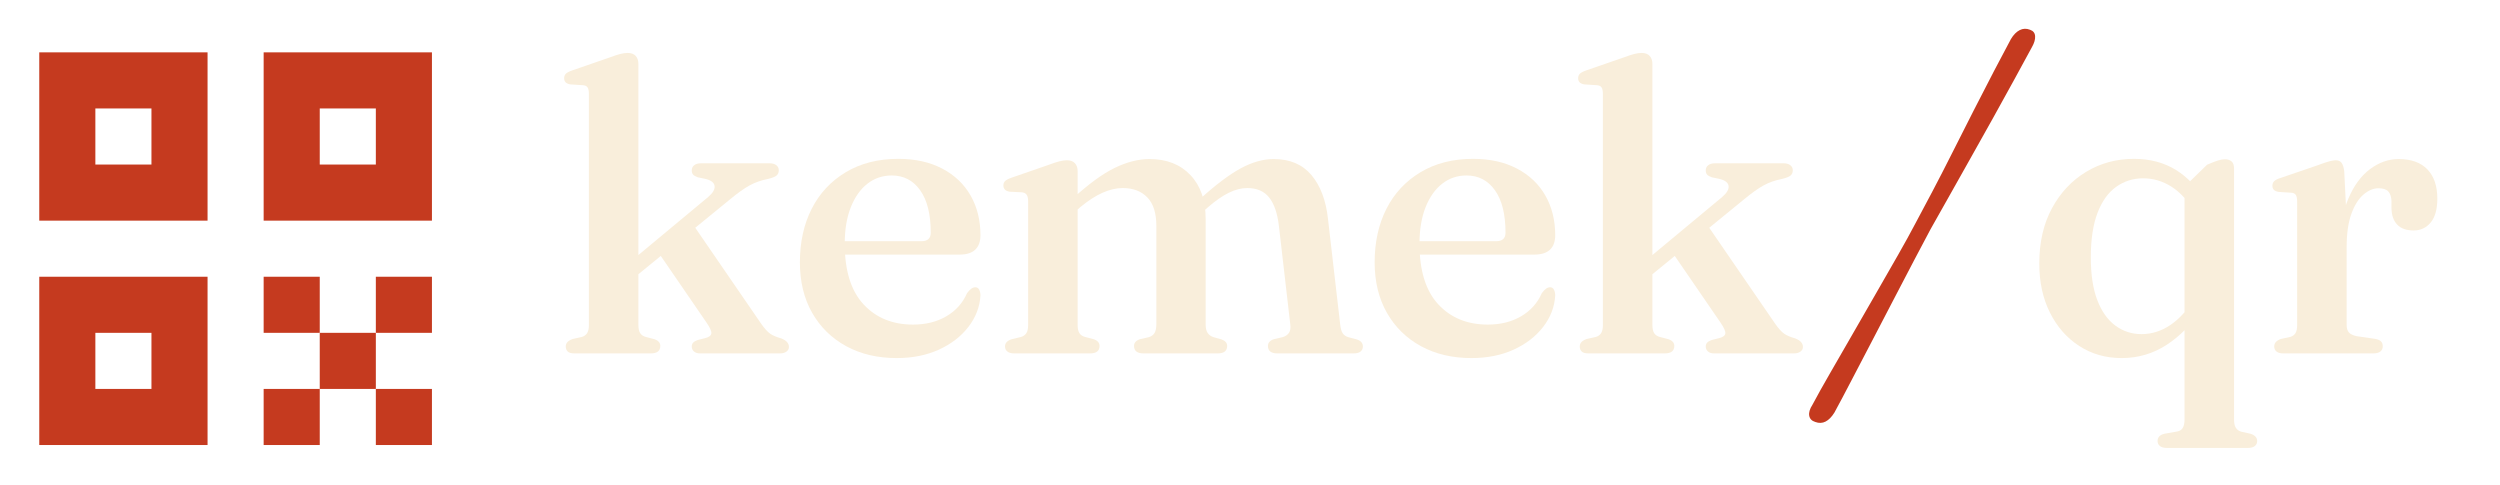
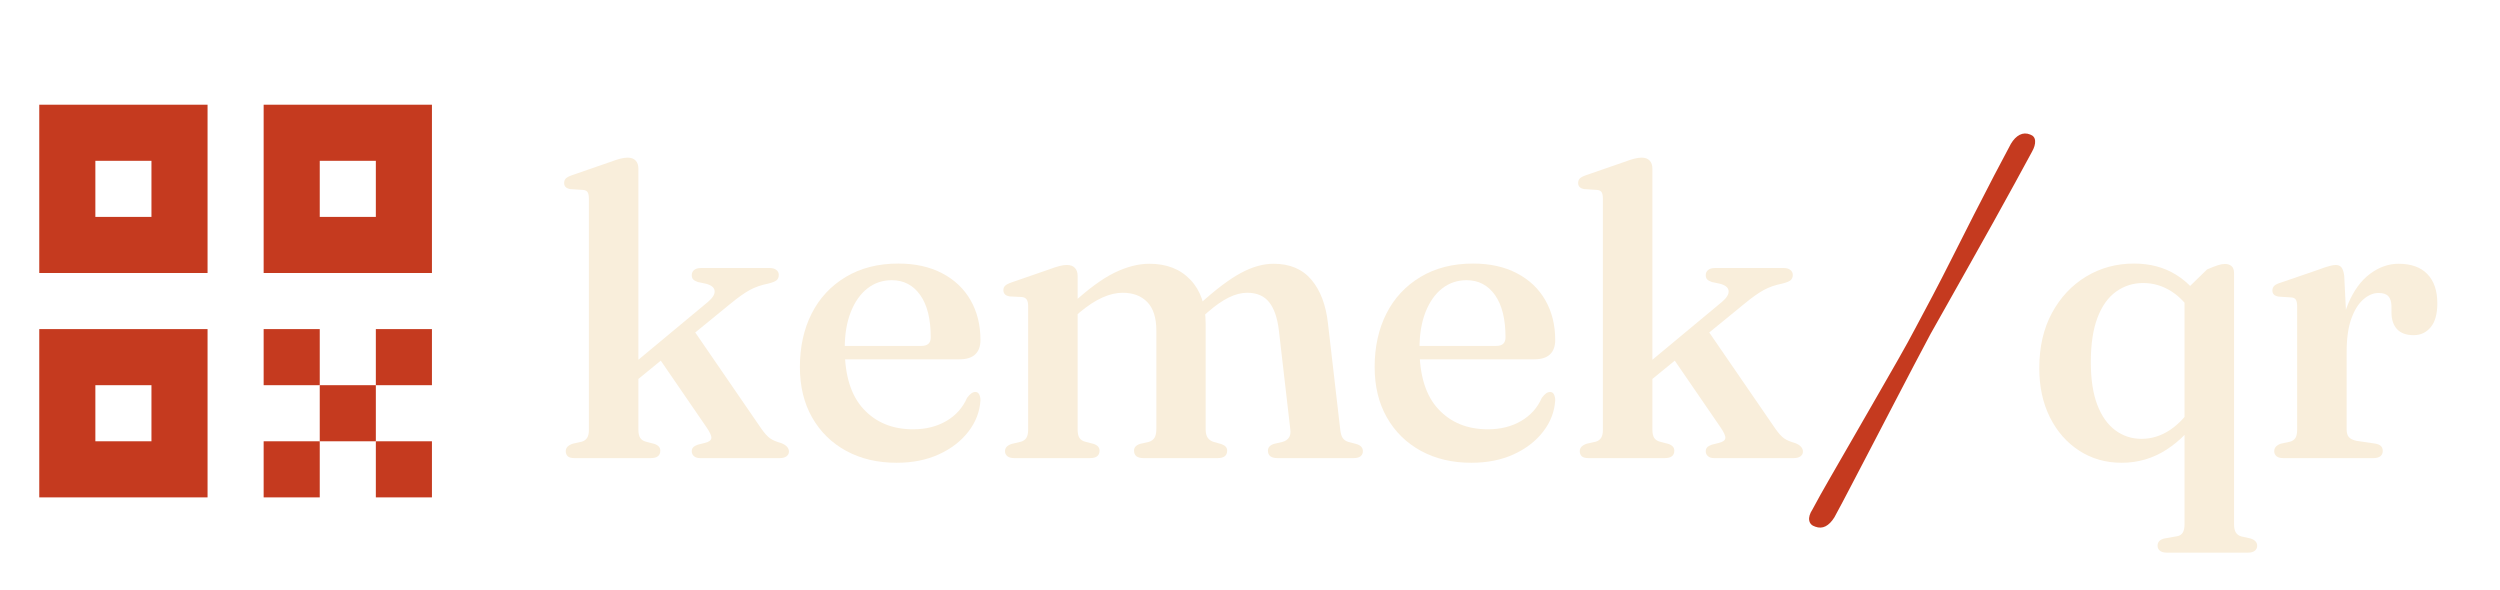
- <svg xmlns="http://www.w3.org/2000/svg" viewBox="0 0 191 37" width="191" height="37" role="img" aria-label="kemek/qr lockup (outlined)">
-   <g transform="translate(3 4) scale(4.2857)" fill="#c53a1f">
+ <svg xmlns="http://www.w3.org/2000/svg" viewBox="0 0 191 45" width="191" height="45" role="img" aria-label="kemek/qr lockup (outlined)">
+   <g transform="translate(3 8) scale(4.2857)" fill="#c53a1f">
    <path d="M0 0h3v1H0zM0 2h3v1H0zM0 1h1v1H0zM2 1h1v1H2z" />
    <path d="M4 0h3v1H4zM4 2h3v1H4zM4 1h1v1H4zM6 1h1v1H6z" />
    <path d="M0 4h3v1H0zM0 6h3v1H0zM0 5h1v1H0zM2 5h1v1H2z" />
    <rect x="4" y="4" width="1" height="1" />
    <rect x="6" y="4" width="1" height="1" />
    <rect x="5" y="5" width="1" height="1" />
    <rect x="4" y="6" width="1" height="1" />
    <rect x="6" y="6" width="1" height="1" />
  </g>
  <g fill="#f9eedb">
-     <path d="M49.719 27L43.891 27Q43.519 27 43.372 26.853Q43.224 26.706 43.224 26.473Q43.224 26.271 43.356 26.132Q43.488 25.992 43.752 25.899L44.449 25.744Q44.712 25.667 44.852 25.458Q44.992 25.248 44.992 24.846L44.992 7.191Q44.992 6.834 44.891 6.680Q44.790 6.524 44.526 6.509L43.566 6.447Q43.318 6.401 43.209 6.284Q43.100 6.168 43.100 5.982Q43.100 5.765 43.232 5.633Q43.364 5.502 43.721 5.378L46.588 4.386Q47.084 4.200 47.394 4.122Q47.704 4.044 47.952 4.044Q48.355 4.044 48.564 4.269Q48.773 4.494 48.773 4.881L48.773 24.814Q48.773 25.248 48.913 25.458Q49.053 25.667 49.347 25.744L49.998 25.915Q50.447 26.070 50.447 26.427Q50.447 27 49.719 27M48.029 21.559L47.657 20.413L54.105 15.050Q54.648 14.585 54.594 14.205Q54.540 13.825 53.904 13.670L53.315 13.546Q53.052 13.453 52.951 13.337Q52.850 13.220 52.850 13.019Q52.850 12.771 53.036 12.624Q53.222 12.476 53.547 12.476L58.802 12.476Q59.127 12.476 59.314 12.624Q59.499 12.771 59.499 13.004Q59.499 13.252 59.344 13.399Q59.189 13.546 58.678 13.670Q57.888 13.825 57.267 14.166Q56.648 14.507 55.748 15.251L48.029 21.559M50.169 19.095L52.726 16.832L58.166 24.753Q58.538 25.279 58.833 25.489Q59.127 25.698 59.686 25.853Q59.995 25.977 60.135 26.140Q60.275 26.302 60.275 26.504Q60.275 26.721 60.088 26.860Q59.903 27 59.577 27L53.486 27Q53.191 27 53.020 26.853Q52.850 26.706 52.850 26.473Q52.850 26.302 52.951 26.186Q53.052 26.070 53.300 25.977L53.858 25.837Q54.307 25.729 54.346 25.481Q54.385 25.233 53.966 24.628" />
-     <path d="M74.907 17.979Q74.907 18.692 74.511 19.072Q74.116 19.451 73.310 19.451L63.545 19.451L63.545 18.428L70.396 18.428Q71.109 18.428 71.109 17.777Q71.109 15.669 70.303 14.538Q69.497 13.406 68.133 13.406Q67.079 13.406 66.273 14.034Q65.467 14.662 65.002 15.832Q64.537 17.002 64.537 18.630Q64.537 21.699 65.971 23.249Q67.404 24.799 69.761 24.799Q71.218 24.799 72.303 24.163Q73.388 23.528 73.883 22.396Q74.070 22.148 74.217 22.048Q74.364 21.947 74.519 21.947Q74.721 21.947 74.814 22.141Q74.907 22.334 74.907 22.582Q74.829 23.884 73.984 24.977Q73.139 26.070 71.729 26.713Q70.319 27.357 68.505 27.357Q66.320 27.357 64.653 26.450Q62.987 25.543 62.049 23.900Q61.112 22.257 61.112 20.041Q61.112 17.731 62.011 15.956Q62.910 14.181 64.615 13.159Q66.320 12.136 68.629 12.136Q70.567 12.136 71.985 12.880Q73.403 13.623 74.155 14.941Q74.907 16.258 74.907 17.979" />
-     <path d="M82.331 13.066L82.331 24.814Q82.331 25.248 82.471 25.458Q82.610 25.667 82.904 25.744L83.556 25.915Q84.005 26.070 84.005 26.427Q84.005 27 83.276 27L77.495 27Q77.139 27 76.960 26.853Q76.782 26.706 76.782 26.473Q76.782 26.271 76.914 26.132Q77.046 25.992 77.294 25.915L78.007 25.744Q78.270 25.667 78.410 25.458Q78.549 25.248 78.549 24.846L78.549 15.375Q78.549 15.050 78.441 14.887Q78.332 14.724 78.084 14.693L77.139 14.646Q76.875 14.600 76.767 14.476Q76.658 14.352 76.658 14.166Q76.658 13.964 76.790 13.833Q76.922 13.701 77.278 13.577L80.145 12.585Q80.642 12.399 80.952 12.322Q81.261 12.244 81.510 12.244Q81.913 12.244 82.122 12.469Q82.331 12.694 82.331 13.066M82.517 15.840L81.897 16.398L81.277 15.778L81.897 15.220Q83.773 13.499 85.168 12.825Q86.563 12.151 87.818 12.151Q89.787 12.151 90.949 13.376Q92.112 14.600 92.112 16.724L92.112 24.784Q92.112 25.218 92.267 25.442Q92.422 25.667 92.716 25.760L93.321 25.930Q93.755 26.085 93.755 26.427Q93.755 27 93.026 27L87.369 27Q86.640 27 86.640 26.427Q86.640 26.070 87.090 25.915L87.772 25.760Q88.066 25.667 88.206 25.442Q88.345 25.218 88.345 24.753L88.345 17.251Q88.345 15.793 87.655 15.081Q86.966 14.367 85.772 14.367Q85.044 14.367 84.238 14.724Q83.431 15.081 82.517 15.840M92.282 15.840L91.647 16.398L91.058 15.778L91.662 15.220Q93.491 13.562 94.801 12.856Q96.111 12.151 97.304 12.151Q99.164 12.151 100.195 13.376Q101.226 14.600 101.458 16.724L102.388 24.768Q102.434 25.233 102.574 25.450Q102.714 25.667 103.008 25.760L103.597 25.915Q103.876 25.992 104 26.132Q104.124 26.271 104.124 26.473Q104.124 26.706 103.954 26.853Q103.783 27 103.411 27L97.599 27Q96.870 27 96.870 26.427Q96.870 26.070 97.320 25.915L97.986 25.760Q98.312 25.667 98.474 25.434Q98.637 25.202 98.575 24.768L97.707 17.251Q97.537 15.809 96.963 15.088Q96.389 14.367 95.289 14.367Q94.607 14.367 93.871 14.732Q93.135 15.096 92.282 15.840" />
-     <path d="M118.818 17.979Q118.818 18.692 118.423 19.072Q118.028 19.451 117.222 19.451L107.457 19.451L107.457 18.428L114.308 18.428Q115.021 18.428 115.021 17.777Q115.021 15.669 114.215 14.538Q113.409 13.406 112.045 13.406Q110.991 13.406 110.185 14.034Q109.379 14.662 108.914 15.832Q108.449 17.002 108.449 18.630Q108.449 21.699 109.882 23.249Q111.316 24.799 113.672 24.799Q115.129 24.799 116.214 24.163Q117.299 23.528 117.795 22.396Q117.981 22.148 118.128 22.048Q118.276 21.947 118.431 21.947Q118.632 21.947 118.725 22.141Q118.818 22.334 118.818 22.582Q118.741 23.884 117.896 24.977Q117.051 26.070 115.641 26.713Q114.230 27.357 112.417 27.357Q110.231 27.357 108.565 26.450Q106.899 25.543 105.961 23.900Q105.023 22.257 105.023 20.041Q105.023 17.731 105.922 15.956Q106.821 14.181 108.526 13.159Q110.231 12.136 112.541 12.136Q114.478 12.136 115.896 12.880Q117.315 13.623 118.066 14.941Q118.818 16.258 118.818 17.979" />
-     <path d="M127.188 27L121.360 27Q120.988 27 120.841 26.853Q120.694 26.706 120.694 26.473Q120.694 26.271 120.825 26.132Q120.957 25.992 121.221 25.899L121.918 25.744Q122.182 25.667 122.321 25.458Q122.461 25.248 122.461 24.846L122.461 7.191Q122.461 6.834 122.360 6.680Q122.259 6.524 121.996 6.509L121.035 6.447Q120.787 6.401 120.678 6.284Q120.570 6.168 120.570 5.982Q120.570 5.765 120.701 5.633Q120.833 5.502 121.190 5.378L124.057 4.386Q124.553 4.200 124.863 4.122Q125.173 4.044 125.421 4.044Q125.824 4.044 126.033 4.269Q126.243 4.494 126.243 4.881L126.243 24.814Q126.243 25.248 126.382 25.458Q126.522 25.667 126.816 25.744L127.467 25.915Q127.917 26.070 127.917 26.427Q127.917 27 127.188 27M125.499 21.559L125.127 20.413L131.575 15.050Q132.117 14.585 132.063 14.205Q132.008 13.825 131.373 13.670L130.784 13.546Q130.520 13.453 130.420 13.337Q130.319 13.220 130.319 13.019Q130.319 12.771 130.505 12.624Q130.691 12.476 131.017 12.476L136.271 12.476Q136.597 12.476 136.782 12.624Q136.969 12.771 136.969 13.004Q136.969 13.252 136.814 13.399Q136.659 13.546 136.147 13.670Q135.357 13.825 134.737 14.166Q134.117 14.507 133.218 15.251L125.499 21.559M127.638 19.095L130.195 16.832L135.636 24.753Q136.007 25.279 136.302 25.489Q136.597 25.698 137.155 25.853Q137.465 25.977 137.604 26.140Q137.744 26.302 137.744 26.504Q137.744 26.721 137.558 26.860Q137.371 27 137.046 27L130.954 27Q130.660 27 130.490 26.853Q130.319 26.706 130.319 26.473Q130.319 26.302 130.420 26.186Q130.520 26.070 130.769 25.977L131.327 25.837Q131.776 25.729 131.815 25.481Q131.853 25.233 131.435 24.628" />
-     <path d="M171.735 34.223L165.566 34.223Q165.194 34.223 165.016 34.076Q164.838 33.928 164.838 33.696Q164.838 33.479 164.969 33.340Q165.101 33.200 165.365 33.138L166.326 32.968Q166.620 32.921 166.760 32.696Q166.899 32.471 166.899 32.038L166.899 14.259L168.620 12.585Q169.162 12.353 169.457 12.260Q169.751 12.167 169.984 12.167Q170.294 12.167 170.487 12.329Q170.681 12.492 170.681 12.864L170.681 32.053Q170.681 32.471 170.821 32.688Q170.960 32.906 171.239 32.983L171.937 33.138Q172.185 33.215 172.316 33.355Q172.448 33.495 172.448 33.696Q172.448 33.928 172.270 34.076Q172.092 34.223 171.735 34.223M167.690 22.768L168.232 23.559Q167.085 25.341 165.527 26.349Q163.970 27.357 162.094 27.357Q160.281 27.357 158.855 26.434Q157.429 25.512 156.615 23.884Q155.801 22.257 155.801 20.133Q155.801 17.700 156.770 15.910Q157.739 14.120 159.382 13.127Q161.025 12.136 163.040 12.136Q164.869 12.136 166.248 12.988Q167.628 13.841 168.496 15.437L167.659 16.197Q166.915 14.910 165.907 14.267Q164.900 13.623 163.737 13.623Q162.590 13.623 161.676 14.274Q160.761 14.925 160.250 16.266Q159.738 17.607 159.738 19.669Q159.738 21.637 160.234 22.931Q160.730 24.226 161.614 24.877Q162.497 25.527 163.613 25.527Q164.776 25.527 165.806 24.838Q166.837 24.148 167.690 22.768" />
-     <path d="M179.284 18.878L178.772 18.909Q178.772 16.693 179.408 15.189Q180.043 13.685 181.074 12.918Q182.105 12.151 183.252 12.151Q184.693 12.151 185.453 12.941Q186.212 13.732 186.212 15.174Q186.212 16.383 185.708 16.995Q185.205 17.607 184.399 17.607Q183.577 17.607 183.151 17.165Q182.725 16.724 182.709 15.918L182.709 15.375Q182.694 14.879 182.469 14.631Q182.244 14.383 181.717 14.383Q181.128 14.383 180.562 14.871Q179.997 15.360 179.640 16.352Q179.284 17.343 179.284 18.878M179.098 13.066L179.284 16.801L179.284 24.814Q179.284 25.202 179.454 25.396Q179.625 25.590 180.043 25.683L181.423 25.884Q181.748 25.930 181.895 26.070Q182.043 26.209 182.043 26.457Q182.043 26.706 181.864 26.853Q181.686 27 181.314 27L174.448 27Q174.091 27 173.921 26.853Q173.750 26.706 173.750 26.473Q173.750 26.271 173.874 26.132Q173.998 25.992 174.246 25.899L174.959 25.744Q175.238 25.667 175.370 25.458Q175.502 25.248 175.502 24.846L175.502 15.406Q175.502 15.050 175.401 14.895Q175.300 14.739 175.052 14.724L174.091 14.662Q173.828 14.616 173.719 14.499Q173.611 14.383 173.611 14.197Q173.611 13.980 173.750 13.841Q173.890 13.701 174.246 13.592L177.052 12.632Q177.672 12.399 177.974 12.322Q178.276 12.244 178.447 12.244Q178.741 12.244 178.888 12.430Q179.036 12.616 179.098 13.066" />
+     <path d="M49.719 35L43.891 35Q43.519 35 43.372 34.853Q43.224 34.706 43.224 34.473Q43.224 34.272 43.356 34.132Q43.488 33.992 43.752 33.900L44.449 33.745Q44.712 33.667 44.852 33.458Q44.992 33.248 44.992 32.846L44.992 15.191Q44.992 14.834 44.891 14.680Q44.790 14.524 44.526 14.509L43.566 14.447Q43.318 14.401 43.209 14.284Q43.100 14.168 43.100 13.982Q43.100 13.765 43.232 13.633Q43.364 13.502 43.721 13.378L46.588 12.386Q47.084 12.200 47.394 12.122Q47.704 12.044 47.952 12.044Q48.355 12.044 48.564 12.269Q48.773 12.494 48.773 12.881L48.773 32.815Q48.773 33.248 48.913 33.458Q49.053 33.667 49.347 33.745L49.998 33.915Q50.447 34.070 50.447 34.426Q50.447 35 49.719 35M48.029 29.559L47.657 28.413L54.105 23.050Q54.648 22.584 54.594 22.205Q54.540 21.825 53.904 21.670L53.315 21.546Q53.052 21.453 52.951 21.337Q52.850 21.221 52.850 21.019Q52.850 20.771 53.036 20.624Q53.222 20.477 53.547 20.477L58.802 20.477Q59.127 20.477 59.314 20.624Q59.499 20.771 59.499 21.004Q59.499 21.252 59.344 21.399Q59.189 21.546 58.678 21.670Q57.888 21.825 57.267 22.166Q56.648 22.507 55.748 23.251L48.029 29.559M50.169 27.095L52.726 24.832L58.166 32.752Q58.538 33.279 58.833 33.489Q59.127 33.698 59.686 33.853Q59.995 33.977 60.135 34.140Q60.275 34.303 60.275 34.504Q60.275 34.721 60.088 34.861Q59.903 35 59.577 35L53.486 35Q53.191 35 53.020 34.853Q52.850 34.706 52.850 34.473Q52.850 34.303 52.951 34.186Q53.052 34.070 53.300 33.977L53.858 33.837Q54.307 33.729 54.346 33.481Q54.385 33.233 53.966 32.629" />
+     <path d="M74.907 25.979Q74.907 26.692 74.511 27.072Q74.116 27.451 73.310 27.451L63.545 27.451L63.545 26.428L70.396 26.428Q71.109 26.428 71.109 25.777Q71.109 23.669 70.303 22.538Q69.497 21.407 68.133 21.407Q67.079 21.407 66.273 22.034Q65.467 22.662 65.002 23.832Q64.537 25.002 64.537 26.630Q64.537 29.699 65.971 31.249Q67.404 32.799 69.761 32.799Q71.218 32.799 72.303 32.163Q73.388 31.528 73.883 30.396Q74.070 30.148 74.217 30.048Q74.364 29.947 74.519 29.947Q74.721 29.947 74.814 30.141Q74.907 30.334 74.907 30.582Q74.829 31.884 73.984 32.977Q73.139 34.070 71.729 34.713Q70.319 35.356 68.505 35.356Q66.320 35.356 64.653 34.450Q62.987 33.543 62.049 31.900Q61.112 30.257 61.112 28.041Q61.112 25.731 62.011 23.956Q62.910 22.181 64.615 21.159Q66.320 20.136 68.629 20.136Q70.567 20.136 71.985 20.880Q73.403 21.623 74.155 22.941Q74.907 24.258 74.907 25.979" />
+     <path d="M82.331 21.066L82.331 32.815Q82.331 33.248 82.471 33.458Q82.610 33.667 82.904 33.745L83.556 33.915Q84.005 34.070 84.005 34.426Q84.005 35 83.276 35L77.495 35Q77.139 35 76.960 34.853Q76.782 34.706 76.782 34.473Q76.782 34.272 76.914 34.132Q77.046 33.992 77.294 33.915L78.007 33.745Q78.270 33.667 78.410 33.458Q78.549 33.248 78.549 32.846L78.549 23.375Q78.549 23.050 78.441 22.887Q78.332 22.724 78.084 22.693L77.139 22.646Q76.875 22.600 76.767 22.476Q76.658 22.352 76.658 22.166Q76.658 21.965 76.790 21.833Q76.922 21.701 77.278 21.577L80.145 20.585Q80.642 20.399 80.952 20.322Q81.261 20.244 81.510 20.244Q81.913 20.244 82.122 20.469Q82.331 20.694 82.331 21.066M82.517 23.840L81.897 24.398L81.277 23.778L81.897 23.220Q83.773 21.499 85.168 20.825Q86.563 20.151 87.818 20.151Q89.787 20.151 90.949 21.376Q92.112 22.600 92.112 24.724L92.112 32.784Q92.112 33.218 92.267 33.442Q92.422 33.667 92.716 33.760L93.321 33.931Q93.755 34.086 93.755 34.426Q93.755 35 93.026 35L87.369 35Q86.640 35 86.640 34.426Q86.640 34.070 87.090 33.915L87.772 33.760Q88.066 33.667 88.206 33.442Q88.345 33.218 88.345 32.752L88.345 25.251Q88.345 23.794 87.655 23.081Q86.966 22.367 85.772 22.367Q85.044 22.367 84.238 22.724Q83.431 23.081 82.517 23.840M92.282 23.840L91.647 24.398L91.058 23.778L91.662 23.220Q93.491 21.562 94.801 20.856Q96.111 20.151 97.304 20.151Q99.164 20.151 100.195 21.376Q101.226 22.600 101.458 24.724L102.388 32.768Q102.434 33.233 102.574 33.450Q102.714 33.667 103.008 33.760L103.597 33.915Q103.876 33.992 104 34.132Q104.124 34.272 104.124 34.473Q104.124 34.706 103.954 34.853Q103.783 35 103.411 35L97.599 35Q96.870 35 96.870 34.426Q96.870 34.070 97.320 33.915L97.986 33.760Q98.312 33.667 98.474 33.434Q98.637 33.202 98.575 32.768L97.707 25.251Q97.537 23.809 96.963 23.088Q96.389 22.367 95.289 22.367Q94.607 22.367 93.871 22.732Q93.135 23.096 92.282 23.840" />
+     <path d="M118.818 25.979Q118.818 26.692 118.423 27.072Q118.028 27.451 117.222 27.451L107.457 27.451L107.457 26.428L114.308 26.428Q115.021 26.428 115.021 25.777Q115.021 23.669 114.215 22.538Q113.409 21.407 112.045 21.407Q110.991 21.407 110.185 22.034Q109.379 22.662 108.914 23.832Q108.449 25.002 108.449 26.630Q108.449 29.699 109.882 31.249Q111.316 32.799 113.672 32.799Q115.129 32.799 116.214 32.163Q117.299 31.528 117.795 30.396Q117.981 30.148 118.128 30.048Q118.276 29.947 118.431 29.947Q118.632 29.947 118.725 30.141Q118.818 30.334 118.818 30.582Q118.741 31.884 117.896 32.977Q117.051 34.070 115.641 34.713Q114.230 35.356 112.417 35.356Q110.231 35.356 108.565 34.450Q106.899 33.543 105.961 31.900Q105.023 30.257 105.023 28.041Q105.023 25.731 105.922 23.956Q106.821 22.181 108.526 21.159Q110.231 20.136 112.541 20.136Q114.478 20.136 115.896 20.880Q117.315 21.623 118.066 22.941Q118.818 24.258 118.818 25.979" />
+     <path d="M127.188 35L121.360 35Q120.988 35 120.841 34.853Q120.694 34.706 120.694 34.473Q120.694 34.272 120.825 34.132Q120.957 33.992 121.221 33.900L121.918 33.745Q122.182 33.667 122.321 33.458Q122.461 33.248 122.461 32.846L122.461 15.191Q122.461 14.834 122.360 14.680Q122.259 14.524 121.996 14.509L121.035 14.447Q120.787 14.401 120.678 14.284Q120.570 14.168 120.570 13.982Q120.570 13.765 120.701 13.633Q120.833 13.502 121.190 13.378L124.057 12.386Q124.553 12.200 124.863 12.122Q125.173 12.044 125.421 12.044Q125.824 12.044 126.033 12.269Q126.243 12.494 126.243 12.881L126.243 32.815Q126.243 33.248 126.382 33.458Q126.522 33.667 126.816 33.745L127.467 33.915Q127.917 34.070 127.917 34.426Q127.917 35 127.188 35M125.499 29.559L125.127 28.413L131.575 23.050Q132.117 22.584 132.063 22.205Q132.008 21.825 131.373 21.670L130.784 21.546Q130.520 21.453 130.420 21.337Q130.319 21.221 130.319 21.019Q130.319 20.771 130.505 20.624Q130.691 20.477 131.017 20.477L136.271 20.477Q136.597 20.477 136.782 20.624Q136.969 20.771 136.969 21.004Q136.969 21.252 136.814 21.399Q136.659 21.546 136.147 21.670Q135.357 21.825 134.737 22.166Q134.117 22.507 133.218 23.251L125.499 29.559M127.638 27.095L130.195 24.832L135.636 32.752Q136.007 33.279 136.302 33.489Q136.597 33.698 137.155 33.853Q137.465 33.977 137.604 34.140Q137.744 34.303 137.744 34.504Q137.744 34.721 137.558 34.861Q137.371 35 137.046 35L130.954 35Q130.660 35 130.490 34.853Q130.319 34.706 130.319 34.473Q130.319 34.303 130.420 34.186Q130.520 34.070 130.769 33.977L131.327 33.837Q131.776 33.729 131.815 33.481Q131.853 33.233 131.435 32.629" />
+     <path d="M171.735 42.223L165.566 42.223Q165.194 42.223 165.016 42.076Q164.838 41.928 164.838 41.696Q164.838 41.479 164.969 41.340Q165.101 41.200 165.365 41.138L166.326 40.968Q166.620 40.921 166.760 40.696Q166.899 40.471 166.899 40.038L166.899 22.259L168.620 20.585Q169.162 20.352 169.457 20.260Q169.751 20.166 169.984 20.166Q170.294 20.166 170.487 20.329Q170.681 20.492 170.681 20.864L170.681 40.053Q170.681 40.471 170.821 40.688Q170.960 40.906 171.239 40.983L171.937 41.138Q172.185 41.215 172.316 41.355Q172.448 41.495 172.448 41.696Q172.448 41.928 172.270 42.076Q172.092 42.223 171.735 42.223M167.690 30.768L168.232 31.559Q167.085 33.341 165.527 34.349Q163.970 35.356 162.094 35.356Q160.281 35.356 158.855 34.434Q157.429 33.512 156.615 31.884Q155.801 30.257 155.801 28.133Q155.801 25.700 156.770 23.910Q157.739 22.120 159.382 21.127Q161.025 20.136 163.040 20.136Q164.869 20.136 166.248 20.988Q167.628 21.840 168.496 23.437L167.659 24.197Q166.915 22.910 165.907 22.267Q164.900 21.623 163.737 21.623Q162.590 21.623 161.676 22.274Q160.761 22.925 160.250 24.266Q159.738 25.607 159.738 27.669Q159.738 29.637 160.234 30.931Q160.730 32.225 161.614 32.877Q162.497 33.528 163.613 33.528Q164.776 33.528 165.806 32.838Q166.837 32.148 167.690 30.768" />
+     <path d="M179.284 26.878L178.772 26.909Q178.772 24.693 179.408 23.189Q180.043 21.685 181.074 20.918Q182.105 20.151 183.252 20.151Q184.693 20.151 185.453 20.941Q186.212 21.732 186.212 23.174Q186.212 24.383 185.708 24.995Q185.205 25.607 184.399 25.607Q183.577 25.607 183.151 25.165Q182.725 24.724 182.709 23.918L182.709 23.375Q182.694 22.879 182.469 22.631Q182.244 22.383 181.717 22.383Q181.128 22.383 180.562 22.871Q179.997 23.360 179.640 24.352Q179.284 25.343 179.284 26.878M179.098 21.066L179.284 24.801L179.284 32.815Q179.284 33.202 179.454 33.396Q179.625 33.590 180.043 33.682L181.423 33.884Q181.748 33.931 181.895 34.070Q182.043 34.209 182.043 34.458Q182.043 34.706 181.864 34.853Q181.686 35 181.314 35L174.448 35Q174.091 35 173.921 34.853Q173.750 34.706 173.750 34.473Q173.750 34.272 173.874 34.132Q173.998 33.992 174.246 33.900L174.959 33.745Q175.238 33.667 175.370 33.458Q175.502 33.248 175.502 32.846L175.502 23.406Q175.502 23.050 175.401 22.895Q175.300 22.739 175.052 22.724L174.091 22.662Q173.828 22.616 173.719 22.499Q173.611 22.383 173.611 22.197Q173.611 21.980 173.750 21.840Q173.890 21.701 174.246 21.593L177.052 20.632Q177.672 20.399 177.974 20.322Q178.276 20.244 178.447 20.244Q178.741 20.244 178.888 20.430Q179.036 20.616 179.098 21.066" />
  </g>
  <g fill="#c53a1f">
-     <path d="M147.493 17.514Q146.966 18.506 146.230 19.901Q145.494 21.296 144.672 22.885Q143.851 24.474 143.014 26.070Q142.177 27.666 141.440 29.085Q140.704 30.503 140.146 31.526Q139.836 32.022 139.472 32.208Q139.108 32.394 138.689 32.239Q138.286 32.115 138.224 31.758Q138.162 31.402 138.472 30.922Q139.015 29.898 139.813 28.519Q140.611 27.140 141.510 25.574Q142.409 24.009 143.316 22.435Q144.223 20.862 145.013 19.475Q145.804 18.087 146.331 17.080Q146.873 16.072 147.617 14.662Q148.361 13.252 149.167 11.647Q149.973 10.043 150.795 8.431Q151.616 6.819 152.352 5.409Q153.089 3.998 153.631 2.991Q153.926 2.494 154.305 2.301Q154.685 2.107 155.104 2.277Q155.460 2.401 155.483 2.766Q155.507 3.130 155.243 3.595Q154.685 4.618 153.918 6.029Q153.151 7.439 152.267 9.020Q151.384 10.601 150.500 12.174Q149.617 13.748 148.834 15.135Q148.051 16.522 147.493 17.514" />
+     <path d="M147.493 25.514Q146.966 26.506 146.230 27.901Q145.494 29.296 144.672 30.885Q143.851 32.474 143.014 34.070Q142.177 35.666 141.440 37.085Q140.704 38.503 140.146 39.526Q139.836 40.022 139.472 40.208Q139.108 40.394 138.689 40.239Q138.286 40.115 138.224 39.758Q138.162 39.402 138.472 38.922Q139.015 37.898 139.813 36.519Q140.611 35.139 141.510 33.574Q142.409 32.008 143.316 30.435Q144.223 28.862 145.013 27.475Q145.804 26.087 146.331 25.080Q146.873 24.072 147.617 22.662Q148.361 21.252 149.167 19.647Q149.973 18.043 150.795 16.431Q151.616 14.819 152.352 13.409Q153.089 11.998 153.631 10.991Q153.926 10.494 154.305 10.301Q154.685 10.107 155.104 10.277Q155.460 10.401 155.483 10.766Q155.507 11.130 155.243 11.595Q154.685 12.618 153.918 14.029Q153.151 15.439 152.267 17.020Q151.384 18.601 150.500 20.174Q149.617 21.748 148.834 23.135Q148.051 24.522 147.493 25.514" />
  </g>
</svg>
